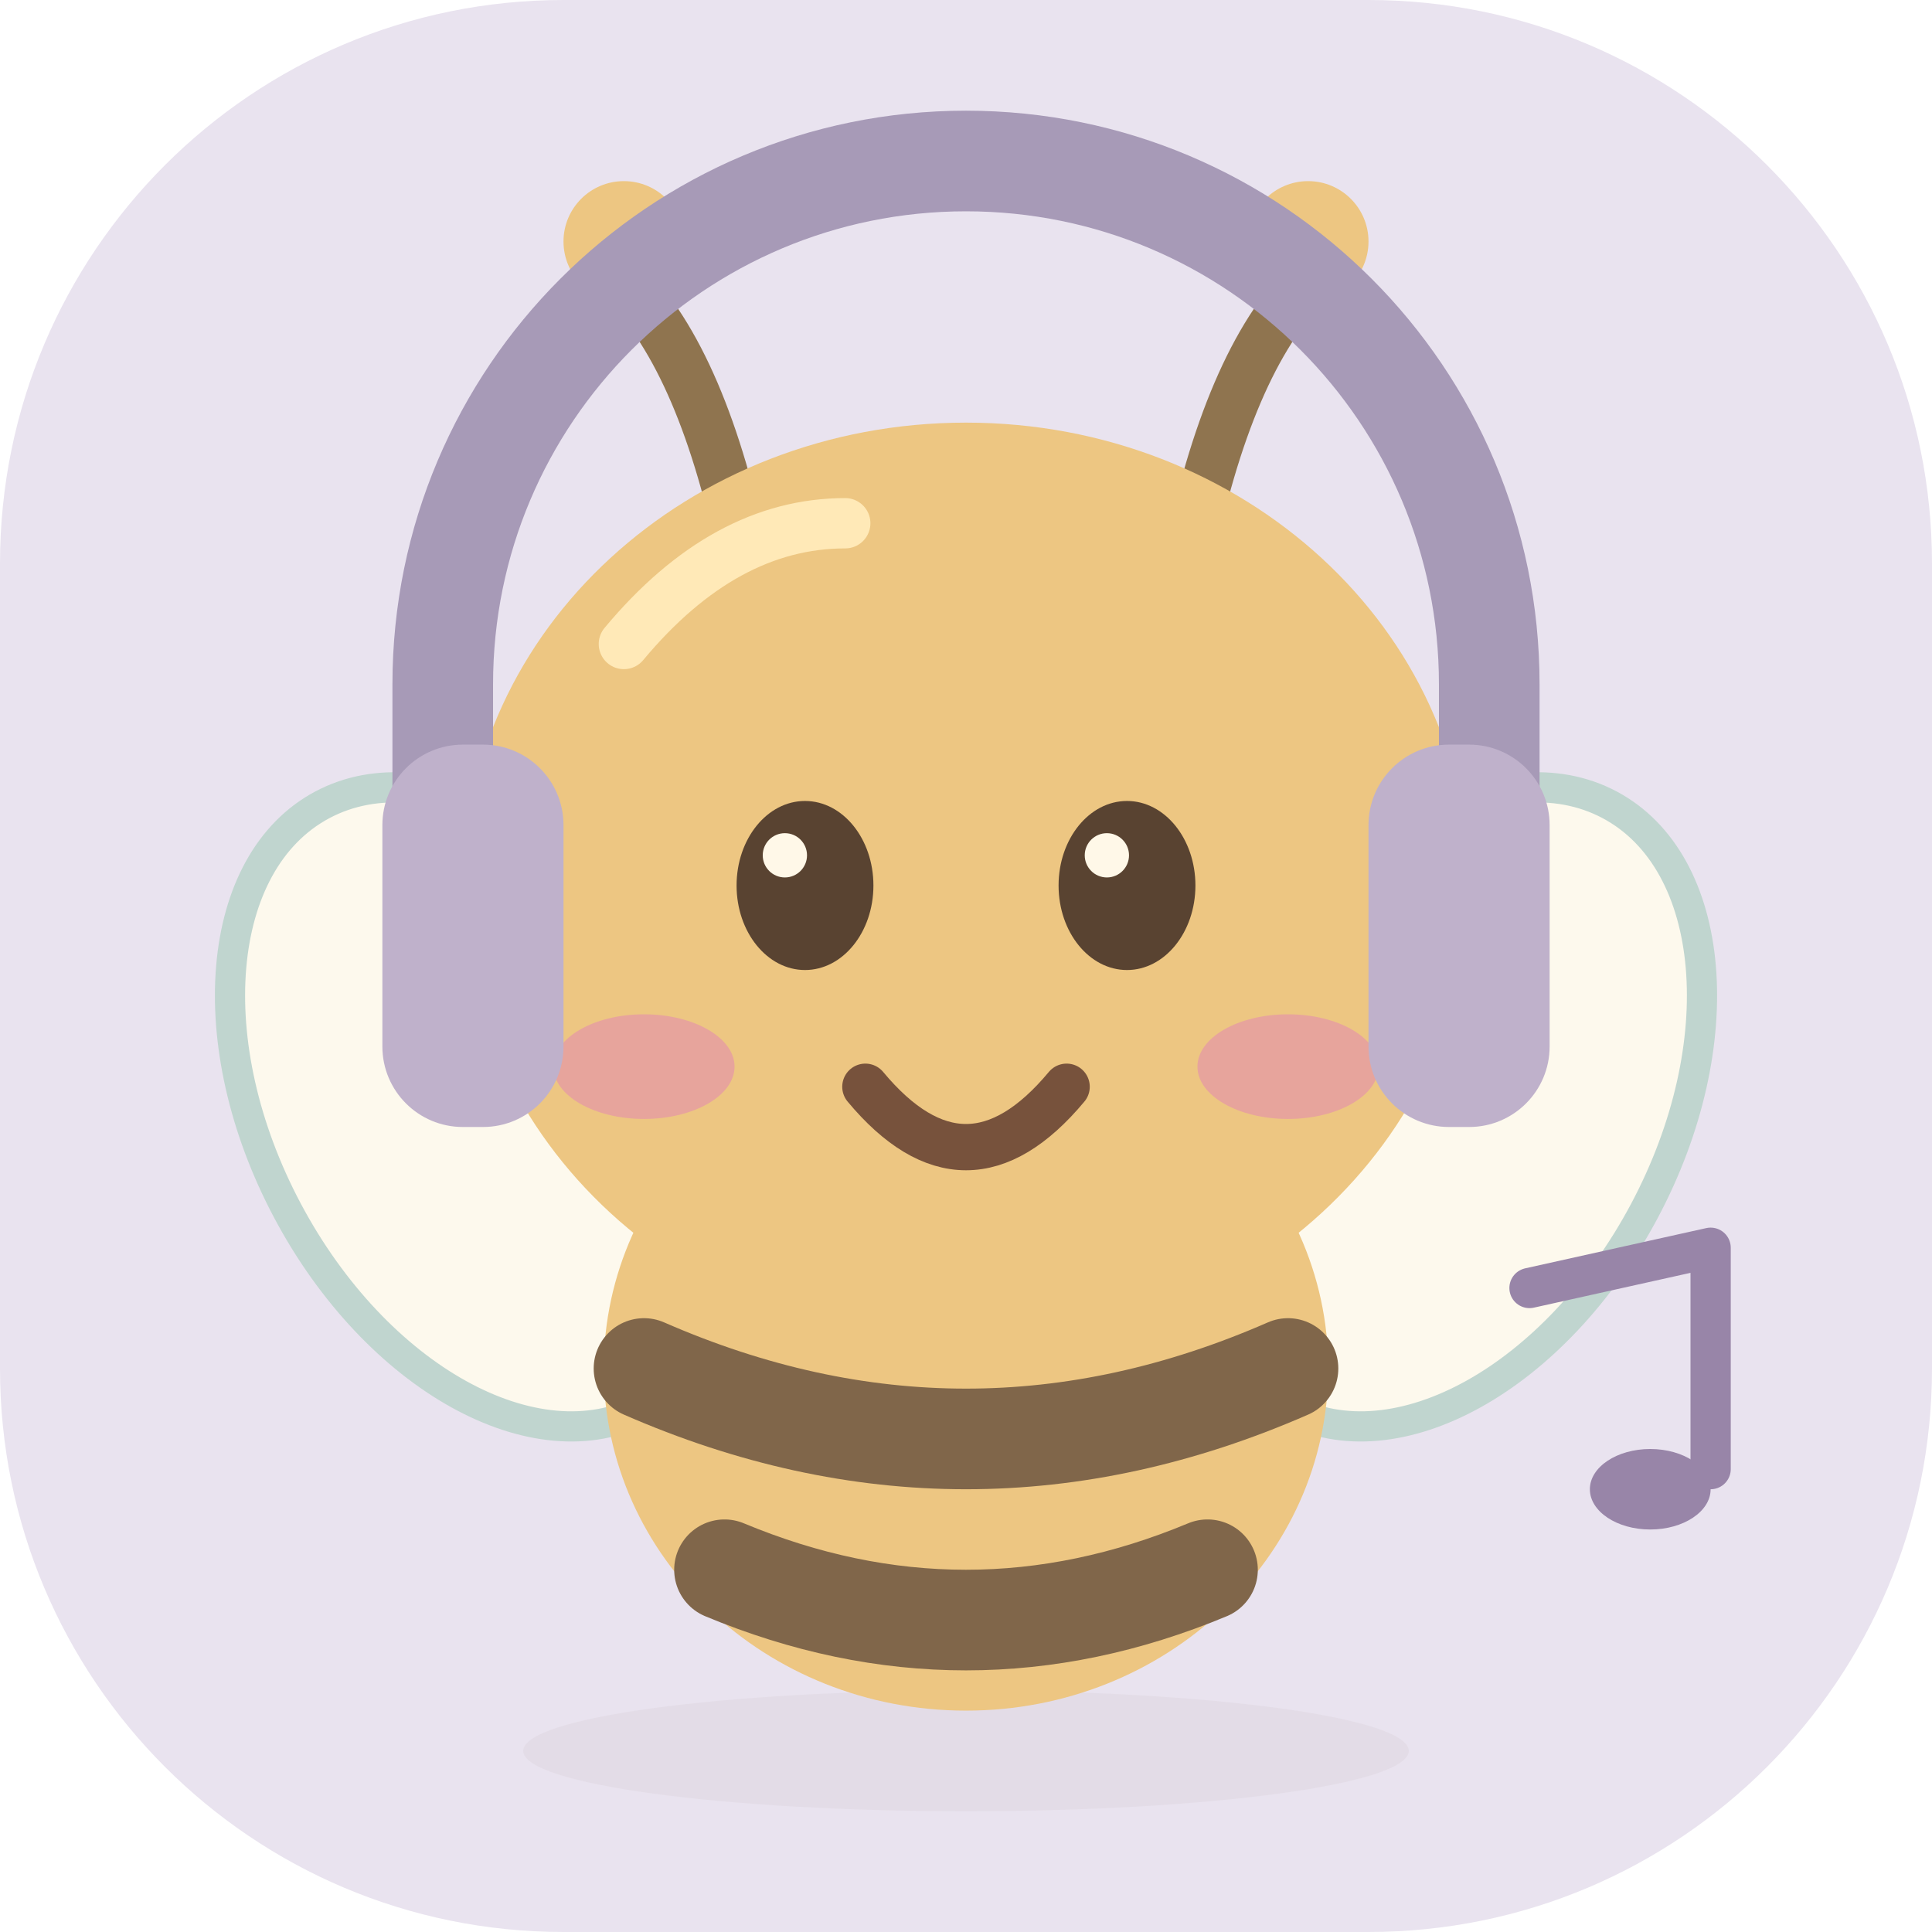
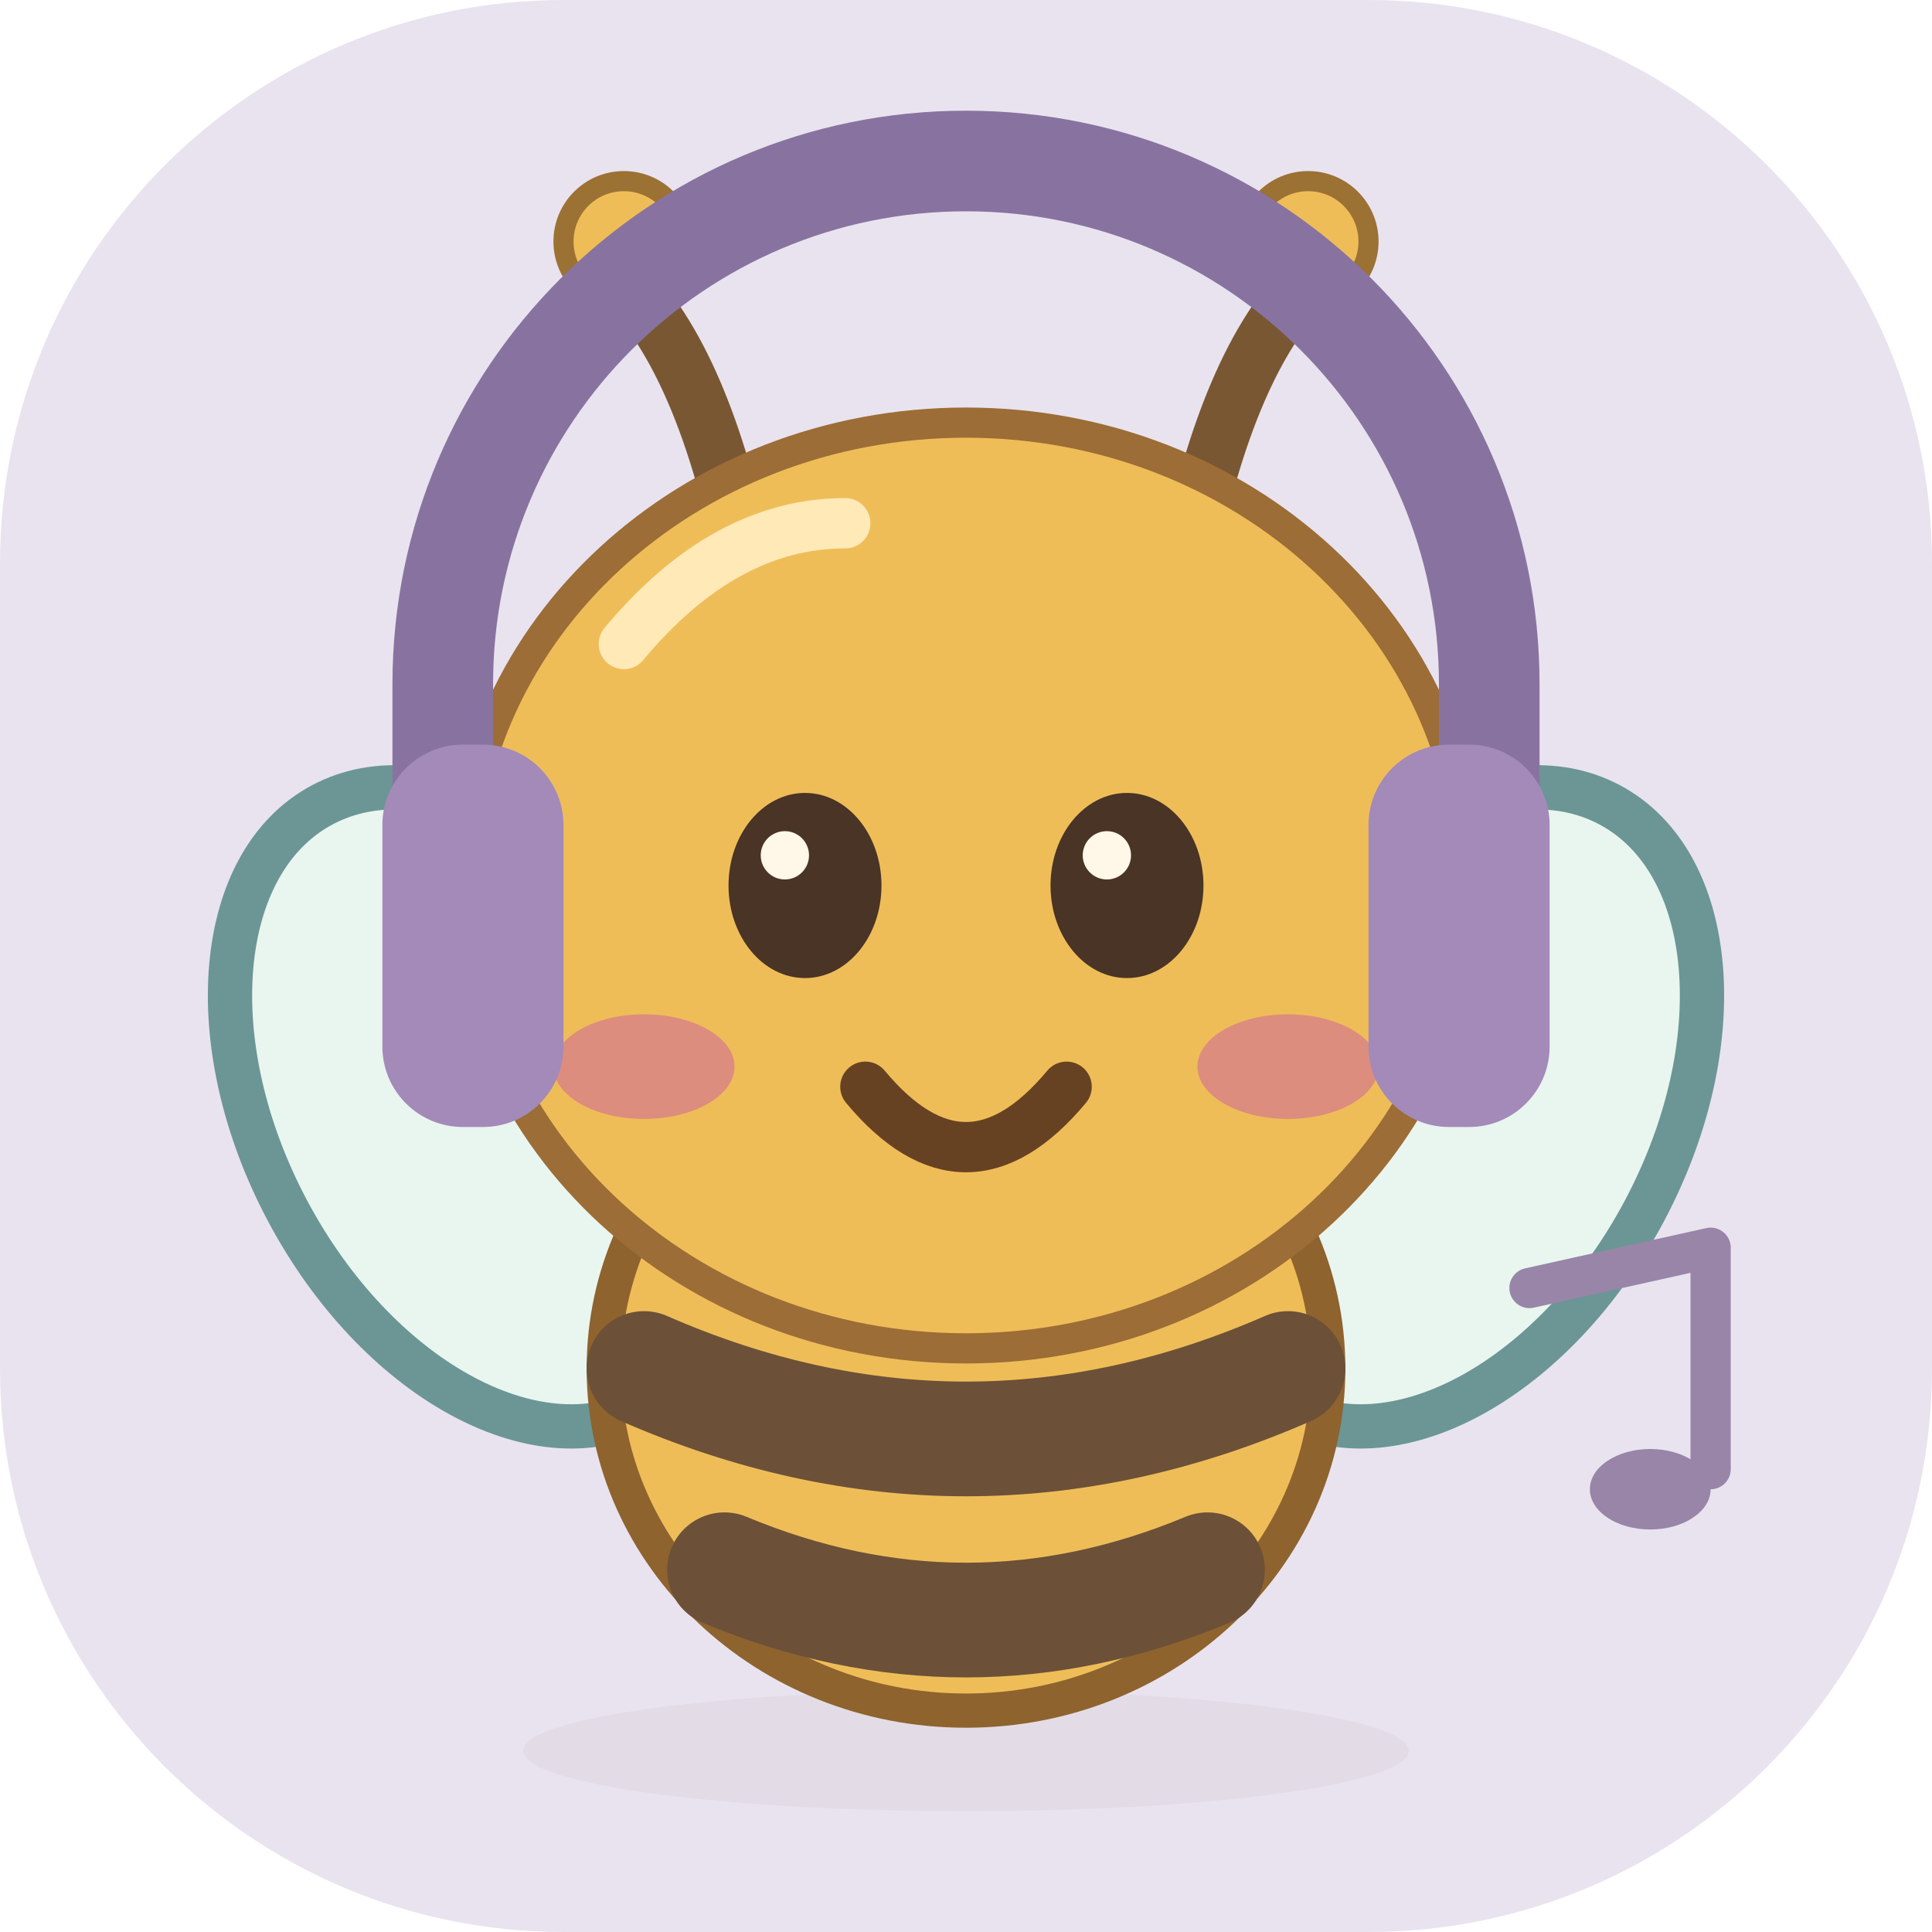
<svg xmlns="http://www.w3.org/2000/svg" viewBox="0 0 96 96">
  <rect x="0" y="0" width="96" height="96" rx="28" fill="#e9e3ef" />
-   <ellipse cx="48" cy="87" rx="22" ry="3" fill="#6b58420c" />
-   <ellipse cx="24" cy="55" rx="11" ry="17" transform="rotate(-28 24 55)" fill="#fdf9ed" stroke="#c0d5cf" stroke-width="1.5" />
-   <ellipse cx="72" cy="55" rx="11" ry="17" transform="rotate(28 72 55)" fill="#fdf9ed" stroke="#c0d5cf" stroke-width="1.5" />
-   <ellipse cx="48" cy="68" rx="18" ry="17" fill="#edc682" />
-   <path d="M32 68q16 7 32 0m-28 10q12 5 24 0" fill="none" stroke="#80664a" stroke-width="5" stroke-linecap="round" stroke-linejoin="round" />
-   <path d="M37 28q-2-10-6-14m28 14q2-10 6-14" fill="none" stroke="#8f744f" stroke-width="2.5" stroke-linecap="round" stroke-linejoin="round" />
-   <ellipse cx="31" cy="12" rx="3" ry="3" fill="#edc682" />
-   <ellipse cx="65" cy="12" rx="3" ry="3" fill="#edc682" />
-   <ellipse cx="48" cy="44" rx="25" ry="23" fill="#edc682" />
+   <ellipse cx="48" cy="87" rx="22" ry="3" fill="#6b58420c" stroke="none" stroke-width="1.7" />
+   <ellipse cx="24" cy="55" rx="11" ry="17" transform="rotate(-28 24 55)" fill="#e9f5ef" stroke="#6b9695" stroke-width="2.2" />
+   <ellipse cx="72" cy="55" rx="11" ry="17" transform="rotate(28 72 55)" fill="#e9f5ef" stroke="#6b9695" stroke-width="2.2" />
+   <ellipse cx="48" cy="68" rx="18" ry="17" fill="#efbd58" stroke="#8e632e" stroke-width="1.7" />
+   <path d="M32 68q16 7 32 0m-28 10q12 5 24 0" fill="none" stroke="#6c5138" stroke-width="5.7" stroke-linecap="round" stroke-linejoin="round" />
+   <path d="M37 28q-2-10-6-14m28 14q2-10 6-14" fill="none" stroke="#795732" stroke-width="2.8" stroke-linecap="round" stroke-linejoin="round" />
+   <ellipse cx="31" cy="12" rx="3" ry="3" fill="#efbd58" stroke="#9c7134" stroke-width="1" />
+   <ellipse cx="65" cy="12" rx="3" ry="3" fill="#efbd58" stroke="#9c7134" stroke-width="1" />
+   <ellipse cx="48" cy="44" rx="25" ry="23" fill="#efbd58" stroke="#9c6d36" stroke-width="1.5" />
  <path d="M31 32q5-6 11-6" fill="none" stroke="#ffe9b7" stroke-width="2.5" stroke-linecap="round" stroke-linejoin="round" />
-   <ellipse cx="40" cy="44" rx="3.4" ry="4.2" fill="#594331" />
-   <ellipse cx="39" cy="42.5" rx="1.1" ry="1.1" fill="#fff8e8" />
-   <ellipse cx="56" cy="44" rx="3.4" ry="4.2" fill="#594331" />
-   <ellipse cx="55" cy="42.5" rx="1.1" ry="1.1" fill="#fff8e8" />
-   <ellipse cx="32" cy="53" rx="4.5" ry="2.6" fill="#e7a49c" />
-   <ellipse cx="64" cy="53" rx="4.5" ry="2.6" fill="#e7a49c" />
-   <path d="M43 54q5 6 10 0" fill="none" stroke="#77523c" stroke-width="2.3" stroke-linecap="round" stroke-linejoin="round" />
-   <path d="M22 45V34a26 26 0 0 1 52 0v11" fill="none" stroke="#a79ab7" stroke-width="5" stroke-linecap="round" stroke-linejoin="round" />
-   <rect x="19" y="37" width="9" height="19" rx="4" fill="#bfb1cb" />
-   <rect x="68" y="37" width="9" height="19" rx="4" fill="#bfb1cb" />
+   <ellipse cx="40" cy="44" rx="3.8" ry="4.6" fill="#493426" stroke="none" stroke-width="1.7" />
+   <ellipse cx="39" cy="42.5" rx="1.2" ry="1.2" fill="#fff8e8" stroke="none" stroke-width="1.7" />
+   <ellipse cx="56" cy="44" rx="3.8" ry="4.6" fill="#493426" stroke="none" stroke-width="1.7" />
+   <ellipse cx="55" cy="42.5" rx="1.2" ry="1.2" fill="#fff8e8" stroke="none" stroke-width="1.7" />
+   <ellipse cx="32" cy="53" rx="4.5" ry="2.6" fill="#dc8d7e" stroke="none" stroke-width="1.7" />
+   <ellipse cx="64" cy="53" rx="4.5" ry="2.6" fill="#dc8d7e" stroke="none" stroke-width="1.7" />
+   <path d="M43 54q5 6 10 0" fill="none" stroke="#674222" stroke-width="2.5" stroke-linecap="round" stroke-linejoin="round" />
+   <path d="M22 45V34a26 26 0 0 1 52 0v11" fill="none" stroke="#8873a0" stroke-width="5" stroke-linecap="round" stroke-linejoin="round" />
+   <rect x="19" y="37" width="9" height="19" rx="4" fill="#a38ab9" />
+   <rect x="68" y="37" width="9" height="19" rx="4" fill="#a38ab9" />
  <path d="m76 64 9-2v11" fill="none" stroke="#9885a8" stroke-width="2" stroke-linecap="round" stroke-linejoin="round" />
-   <ellipse cx="82" cy="74" rx="3" ry="2" fill="#9885a8" />
+   <ellipse cx="82" cy="74" rx="3" ry="2" fill="#9885a8" stroke="none" stroke-width="1.7" />
</svg>
